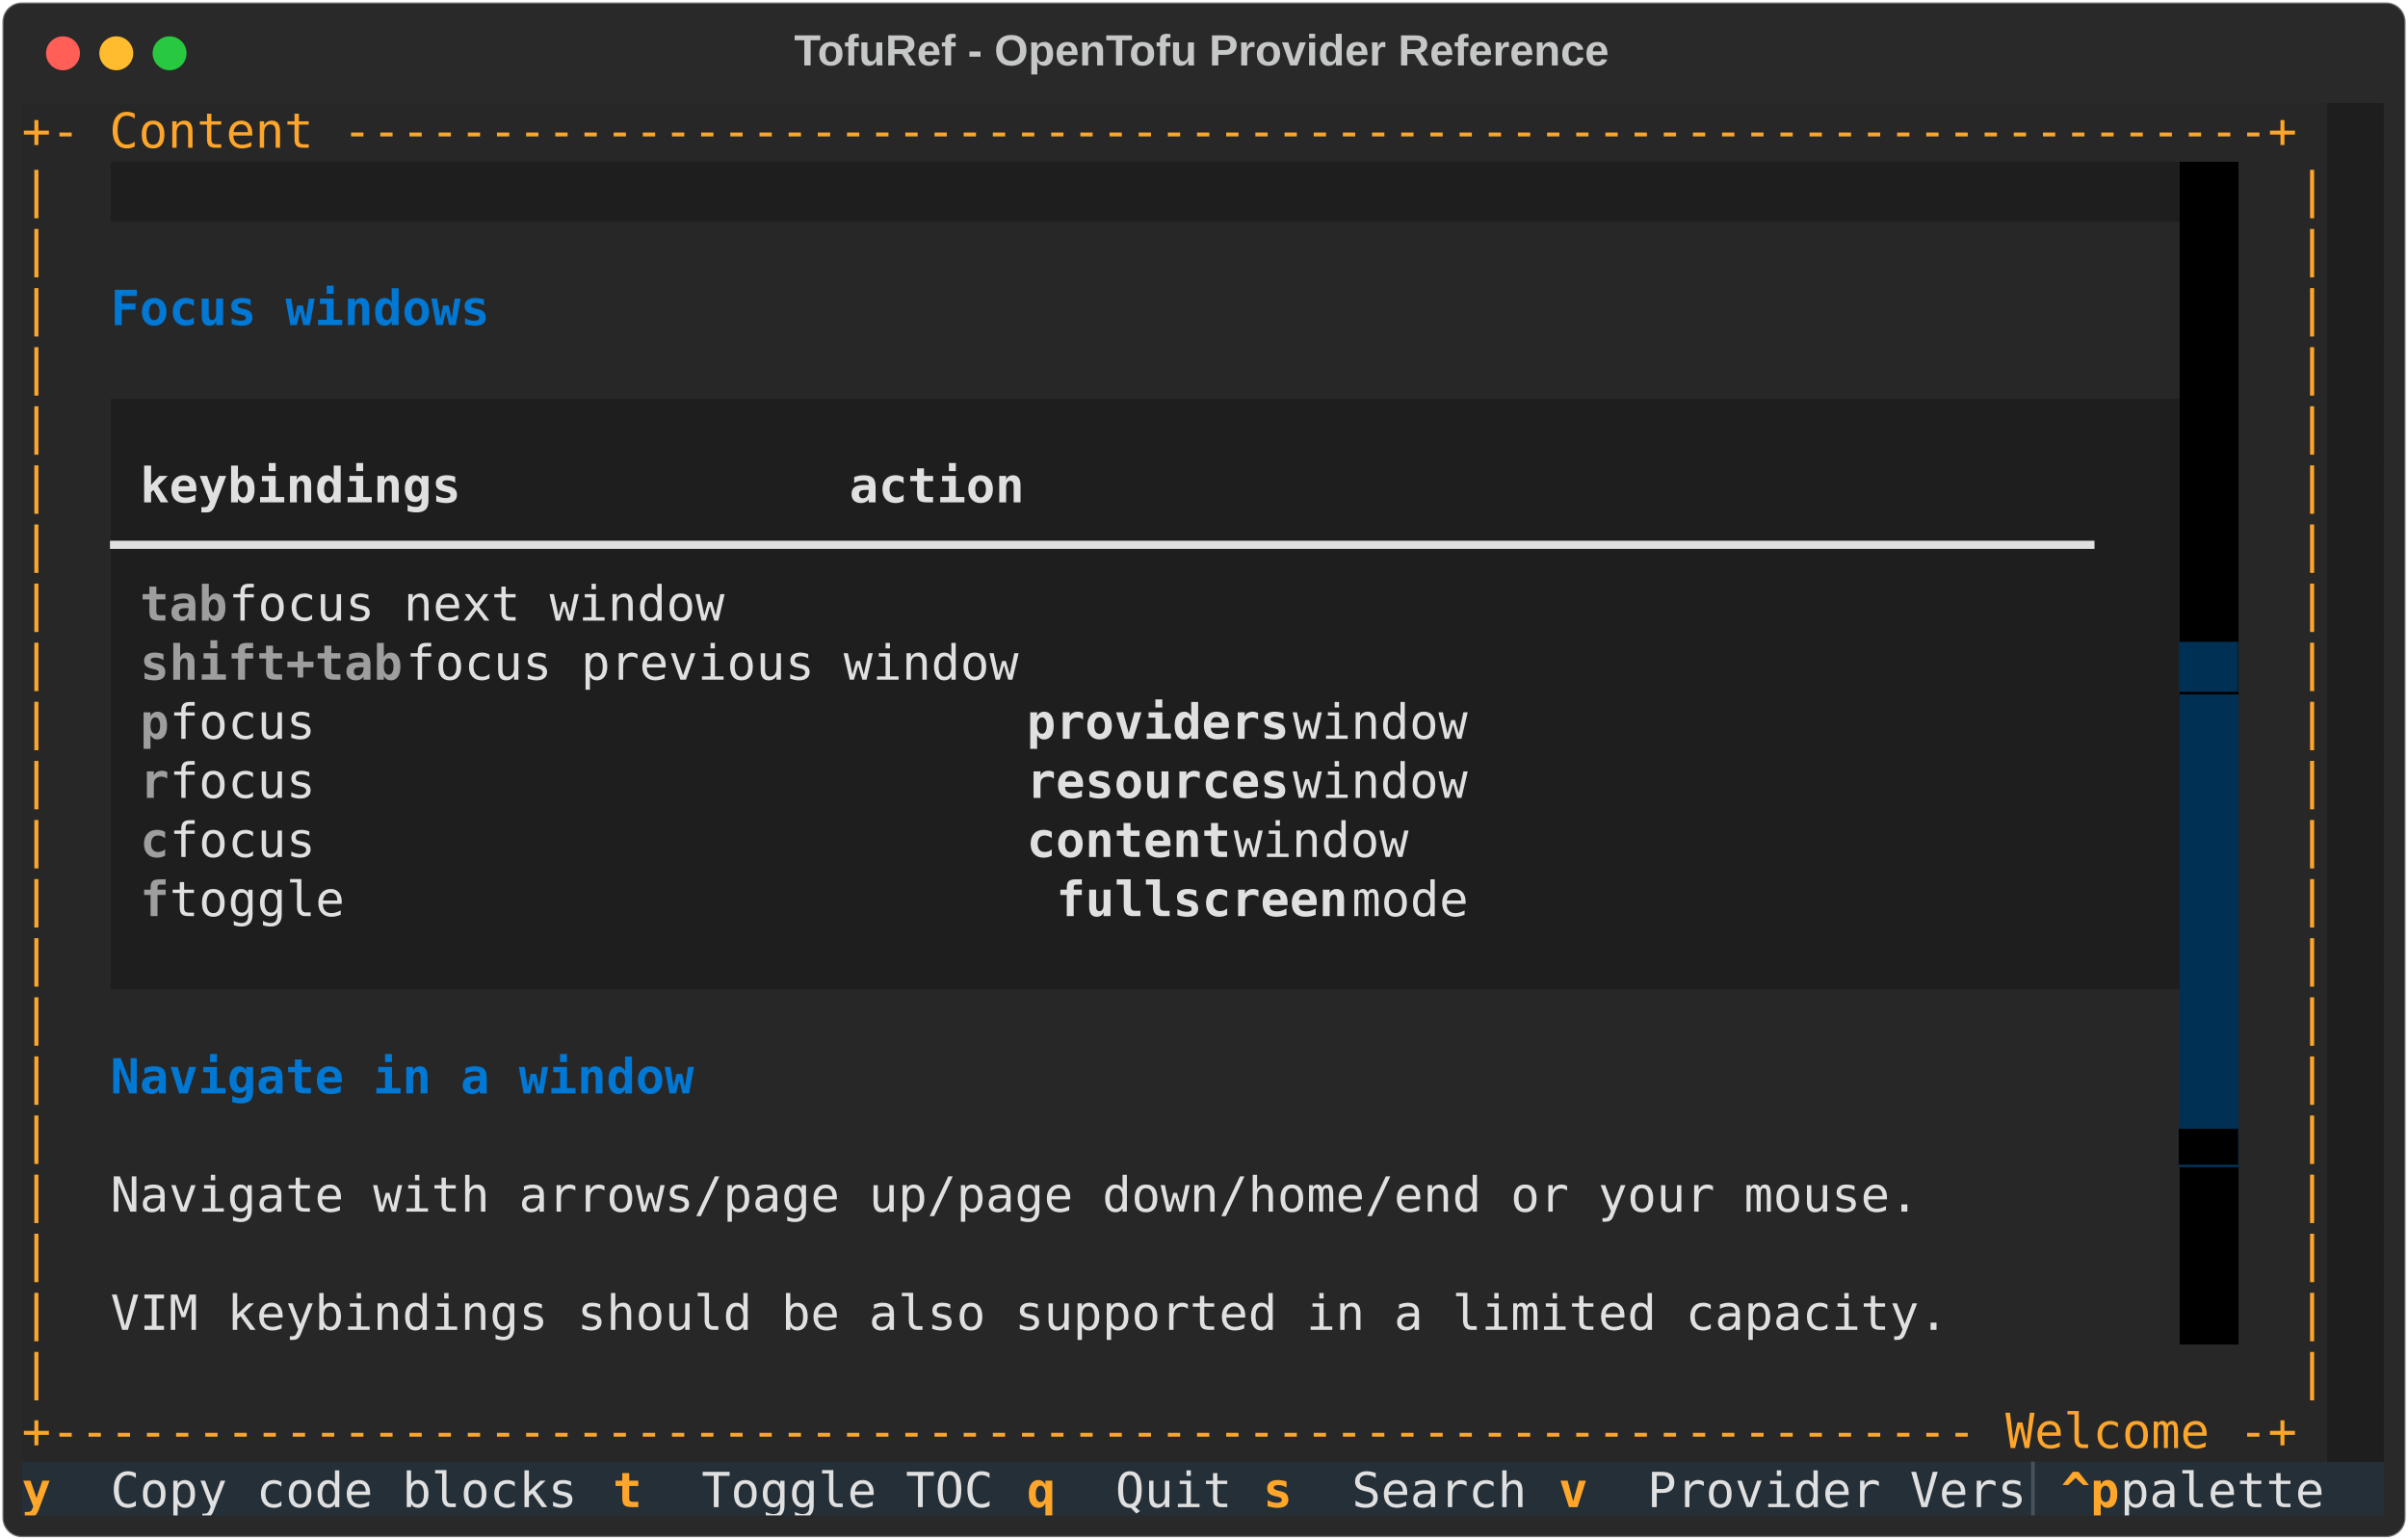
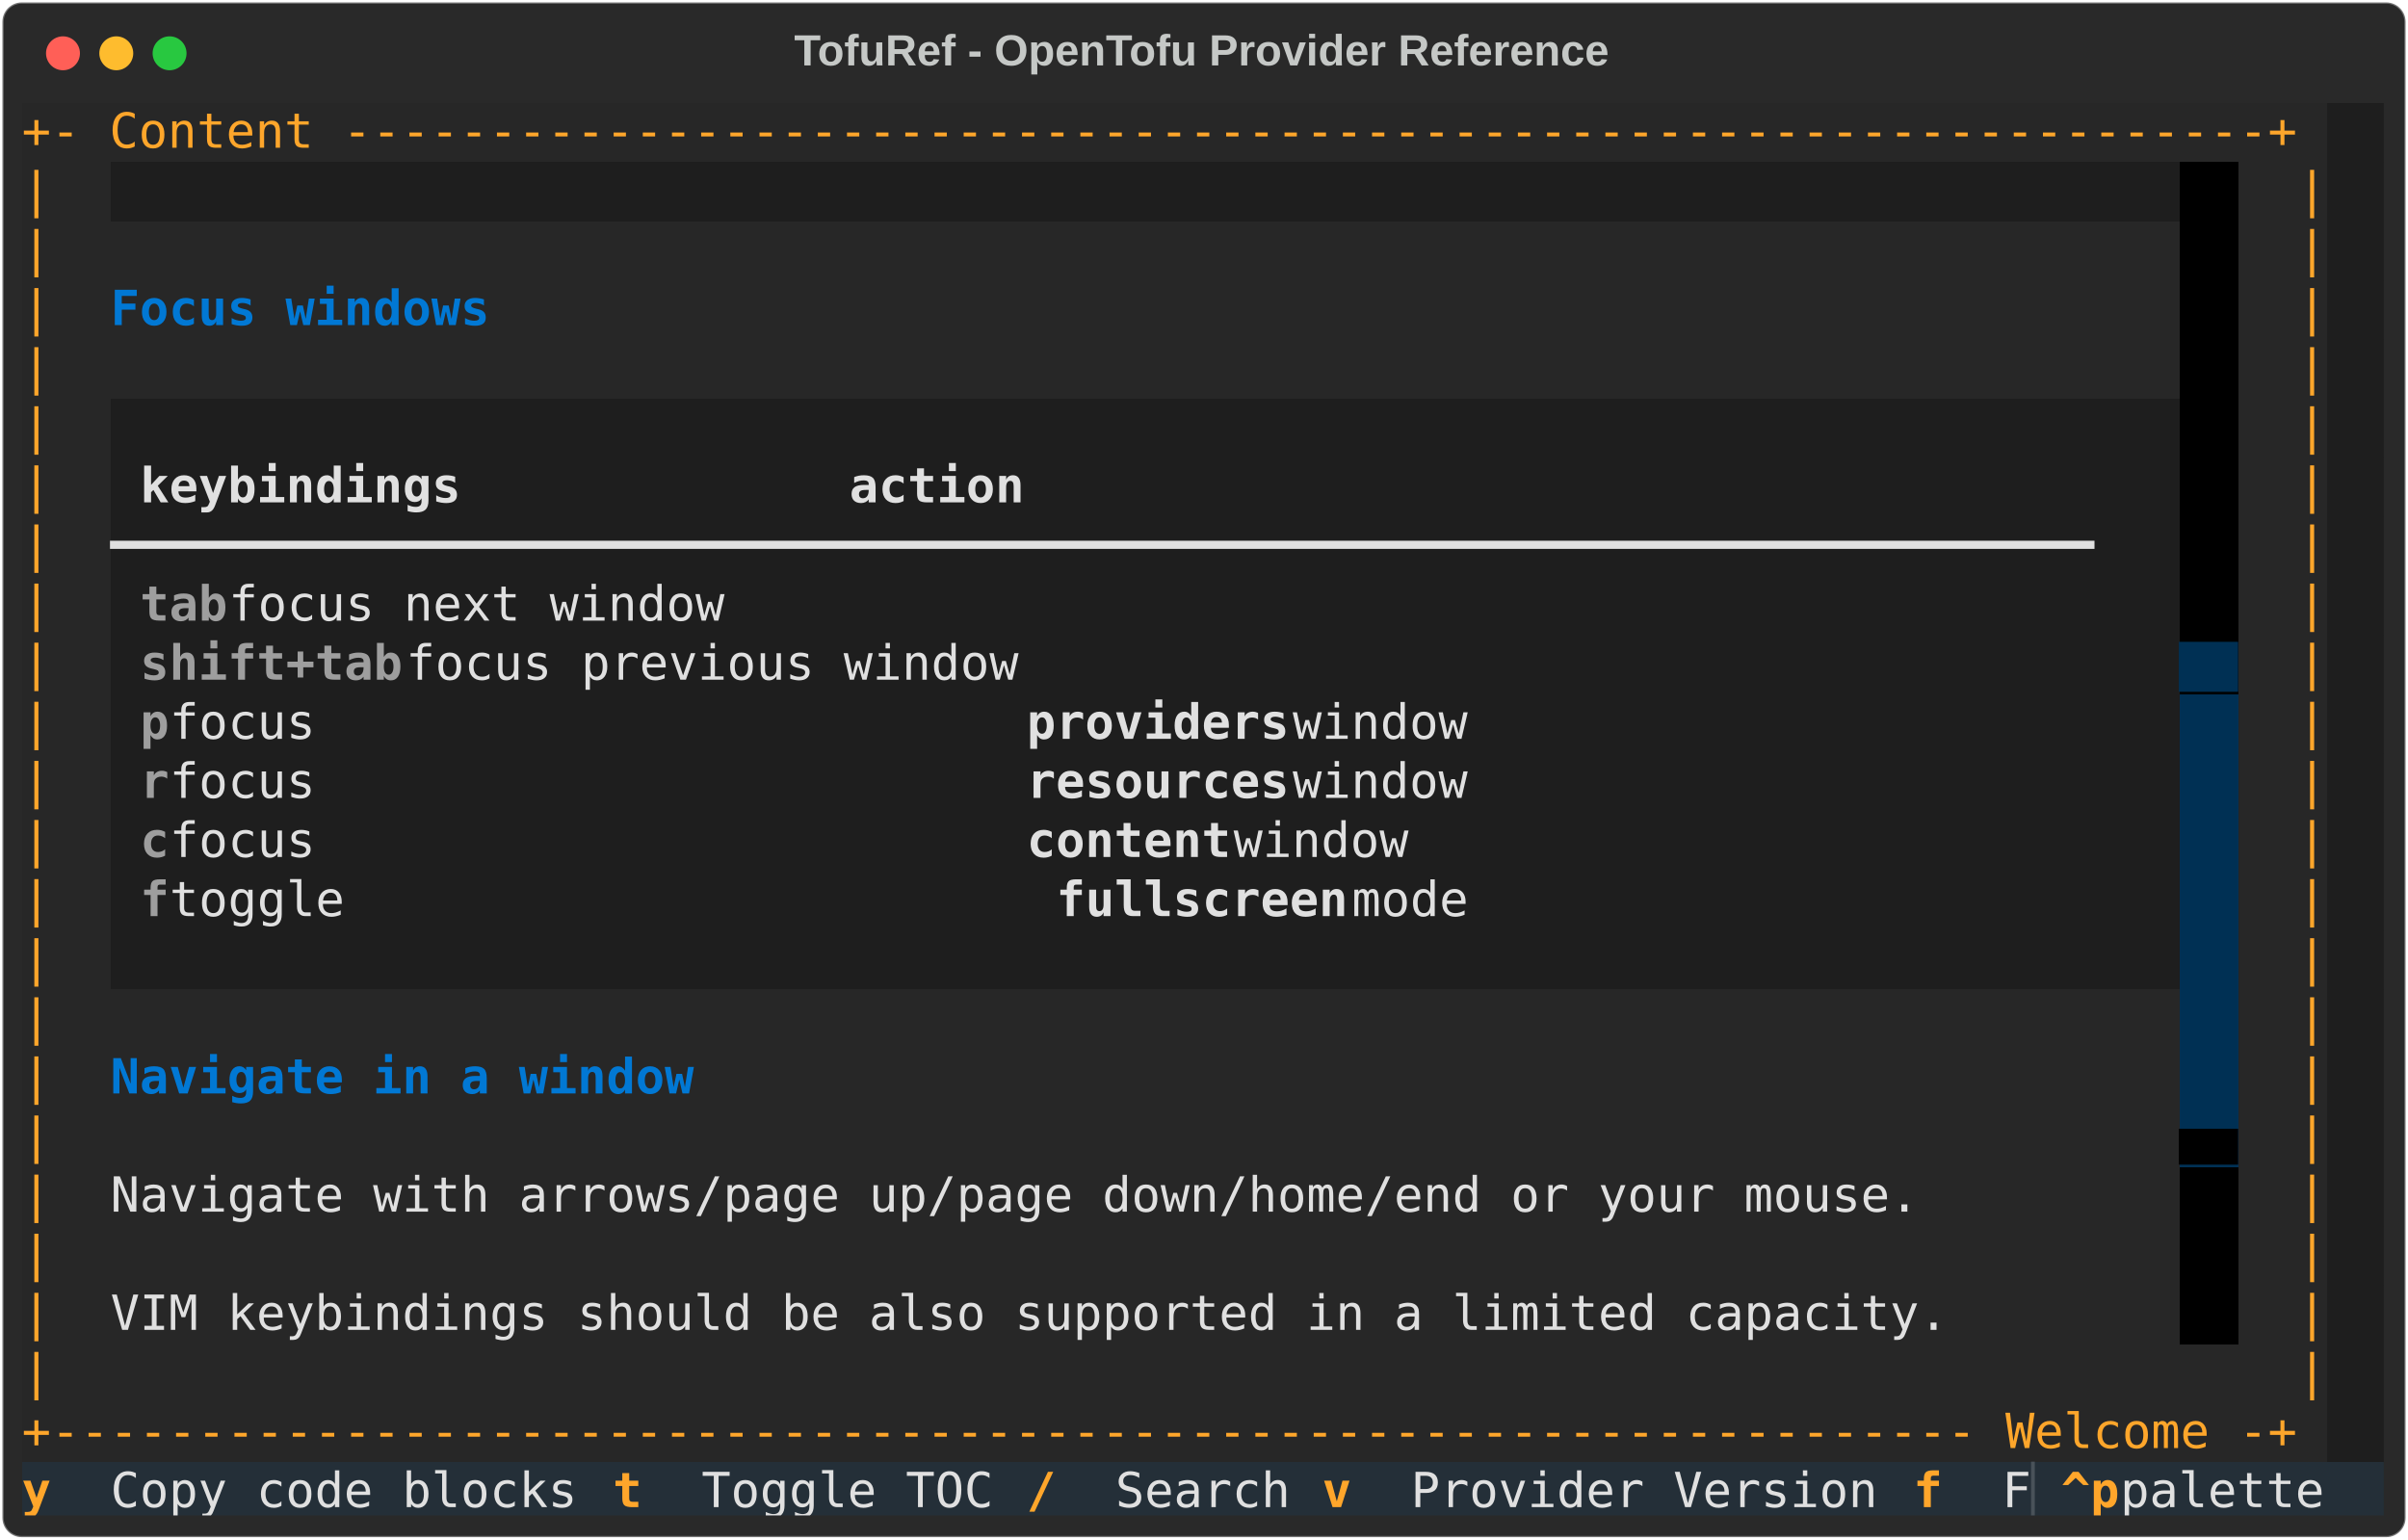
<svg xmlns="http://www.w3.org/2000/svg" class="rich-terminal" viewBox="0 0 994 635.6">
  <style>

    @font-face {
        font-family: "Fira Code";
        src: local("FiraCode-Regular"),
                url("https://cdnjs.cloudflare.com/ajax/libs/firacode/6.2.0/woff2/FiraCode-Regular.woff2") format("woff2"),
                url("https://cdnjs.cloudflare.com/ajax/libs/firacode/6.2.0/woff/FiraCode-Regular.woff") format("woff");
        font-style: normal;
        font-weight: 400;
    }
    @font-face {
        font-family: "Fira Code";
        src: local("FiraCode-Bold"),
                url("https://cdnjs.cloudflare.com/ajax/libs/firacode/6.2.0/woff2/FiraCode-Bold.woff2") format("woff2"),
                url("https://cdnjs.cloudflare.com/ajax/libs/firacode/6.2.0/woff/FiraCode-Bold.woff") format("woff");
        font-style: bold;
        font-weight: 700;
    }

    .terminal-matrix {
        font-family: Fira Code, monospace;
        font-size: 20px;
        line-height: 24.4px;
        font-variant-east-asian: full-width;
    }

    .terminal-title {
        font-size: 18px;
        font-weight: bold;
        font-family: arial;
    }

    .terminal-r1 { fill: #fea62b }
.terminal-r2 { fill: #e0e0e0 }
.terminal-r3 { fill: #c5c8c6 }
.terminal-r4 { fill: #0178d4;font-weight: bold }
.terminal-r5 { fill: #e0e0e0;font-weight: bold }
.terminal-r6 { fill: #9e9e9e;font-weight: bold }
.terminal-r7 { fill: #003054 }
.terminal-r8 { fill: #272727 }
.terminal-r9 { fill: #000000 }
.terminal-r10 { fill: #ffa62b;font-weight: bold }
.terminal-r11 { fill: #495259 }
    </style>
  <defs>
    <clipPath id="terminal-clip-terminal">
      <rect x="0" y="0" width="975.0" height="584.6" />
    </clipPath>
    <clipPath id="terminal-line-0">
      <rect x="0" y="1.5" width="976" height="24.65" />
    </clipPath>
    <clipPath id="terminal-line-1">
      <rect x="0" y="25.9" width="976" height="24.65" />
    </clipPath>
    <clipPath id="terminal-line-2">
      <rect x="0" y="50.3" width="976" height="24.65" />
    </clipPath>
    <clipPath id="terminal-line-3">
      <rect x="0" y="74.7" width="976" height="24.65" />
    </clipPath>
    <clipPath id="terminal-line-4">
      <rect x="0" y="99.1" width="976" height="24.65" />
    </clipPath>
    <clipPath id="terminal-line-5">
      <rect x="0" y="123.5" width="976" height="24.65" />
    </clipPath>
    <clipPath id="terminal-line-6">
      <rect x="0" y="147.9" width="976" height="24.65" />
    </clipPath>
    <clipPath id="terminal-line-7">
      <rect x="0" y="172.3" width="976" height="24.65" />
    </clipPath>
    <clipPath id="terminal-line-8">
      <rect x="0" y="196.7" width="976" height="24.65" />
    </clipPath>
    <clipPath id="terminal-line-9">
      <rect x="0" y="221.1" width="976" height="24.65" />
    </clipPath>
    <clipPath id="terminal-line-10">
      <rect x="0" y="245.5" width="976" height="24.65" />
    </clipPath>
    <clipPath id="terminal-line-11">
      <rect x="0" y="269.9" width="976" height="24.65" />
    </clipPath>
    <clipPath id="terminal-line-12">
      <rect x="0" y="294.3" width="976" height="24.65" />
    </clipPath>
    <clipPath id="terminal-line-13">
      <rect x="0" y="318.7" width="976" height="24.65" />
    </clipPath>
    <clipPath id="terminal-line-14">
      <rect x="0" y="343.1" width="976" height="24.65" />
    </clipPath>
    <clipPath id="terminal-line-15">
      <rect x="0" y="367.5" width="976" height="24.65" />
    </clipPath>
    <clipPath id="terminal-line-16">
      <rect x="0" y="391.9" width="976" height="24.65" />
    </clipPath>
    <clipPath id="terminal-line-17">
      <rect x="0" y="416.3" width="976" height="24.65" />
    </clipPath>
    <clipPath id="terminal-line-18">
      <rect x="0" y="440.7" width="976" height="24.65" />
    </clipPath>
    <clipPath id="terminal-line-19">
      <rect x="0" y="465.1" width="976" height="24.65" />
    </clipPath>
    <clipPath id="terminal-line-20">
      <rect x="0" y="489.5" width="976" height="24.65" />
    </clipPath>
    <clipPath id="terminal-line-21">
      <rect x="0" y="513.9" width="976" height="24.65" />
    </clipPath>
    <clipPath id="terminal-line-22">
      <rect x="0" y="538.3" width="976" height="24.65" />
    </clipPath>
  </defs>
  <rect fill="#292929" stroke="rgba(255,255,255,0.35)" stroke-width="1" x="1" y="1" width="992" height="633.6" rx="8" />
  <text class="terminal-title" fill="#c5c8c6" text-anchor="middle" x="496" y="27">TofuRef - OpenTofu Provider Reference</text>
  <g transform="translate(26,22)">
    <circle cx="0" cy="0" r="7" fill="#ff5f57" />
    <circle cx="22" cy="0" r="7" fill="#febc2e" />
    <circle cx="44" cy="0" r="7" fill="#28c840" />
  </g>
  <g transform="translate(9, 41)" clip-path="url(#terminal-clip-terminal)">
    <rect fill="#272727" x="0" y="1.5" width="951.6" height="24.65" shape-rendering="crispEdges" />
    <rect fill="#1e1e1e" x="951.6" y="1.5" width="24.4" height="24.65" shape-rendering="crispEdges" />
    <rect fill="#272727" x="0" y="25.9" width="12.2" height="24.65" shape-rendering="crispEdges" />
    <rect fill="#272727" x="12.2" y="25.9" width="24.4" height="24.65" shape-rendering="crispEdges" />
    <rect fill="#1e1e1e" x="36.6" y="25.9" width="854" height="24.65" shape-rendering="crispEdges" />
    <rect fill="#000000" x="890.6" y="25.9" width="24.4" height="24.65" shape-rendering="crispEdges" />
    <rect fill="#272727" x="915" y="25.9" width="24.4" height="24.65" shape-rendering="crispEdges" />
    <rect fill="#272727" x="939.4" y="25.9" width="12.2" height="24.65" shape-rendering="crispEdges" />
    <rect fill="#1e1e1e" x="951.6" y="25.9" width="24.4" height="24.65" shape-rendering="crispEdges" />
    <rect fill="#272727" x="0" y="50.3" width="12.2" height="24.65" shape-rendering="crispEdges" />
    <rect fill="#272727" x="12.2" y="50.3" width="24.4" height="24.65" shape-rendering="crispEdges" />
    <rect fill="#272727" x="36.6" y="50.3" width="854" height="24.65" shape-rendering="crispEdges" />
    <rect fill="#000000" x="890.6" y="50.3" width="24.4" height="24.65" shape-rendering="crispEdges" />
    <rect fill="#272727" x="915" y="50.3" width="24.4" height="24.65" shape-rendering="crispEdges" />
    <rect fill="#272727" x="939.4" y="50.3" width="12.2" height="24.65" shape-rendering="crispEdges" />
    <rect fill="#1e1e1e" x="951.6" y="50.3" width="24.4" height="24.65" shape-rendering="crispEdges" />
    <rect fill="#272727" x="0" y="74.7" width="12.2" height="24.65" shape-rendering="crispEdges" />
    <rect fill="#272727" x="12.2" y="74.7" width="24.4" height="24.65" shape-rendering="crispEdges" />
    <rect fill="#272727" x="36.6" y="74.7" width="158.6" height="24.65" shape-rendering="crispEdges" />
    <rect fill="#272727" x="195.2" y="74.7" width="695.4" height="24.65" shape-rendering="crispEdges" />
    <rect fill="#000000" x="890.6" y="74.7" width="24.4" height="24.65" shape-rendering="crispEdges" />
    <rect fill="#272727" x="915" y="74.7" width="24.4" height="24.65" shape-rendering="crispEdges" />
    <rect fill="#272727" x="939.4" y="74.7" width="12.2" height="24.65" shape-rendering="crispEdges" />
    <rect fill="#1e1e1e" x="951.6" y="74.7" width="24.4" height="24.65" shape-rendering="crispEdges" />
    <rect fill="#272727" x="0" y="99.1" width="12.2" height="24.65" shape-rendering="crispEdges" />
    <rect fill="#272727" x="12.2" y="99.1" width="24.4" height="24.65" shape-rendering="crispEdges" />
    <rect fill="#272727" x="36.6" y="99.1" width="854" height="24.65" shape-rendering="crispEdges" />
    <rect fill="#000000" x="890.6" y="99.1" width="24.4" height="24.65" shape-rendering="crispEdges" />
    <rect fill="#272727" x="915" y="99.1" width="24.4" height="24.65" shape-rendering="crispEdges" />
    <rect fill="#272727" x="939.4" y="99.1" width="12.2" height="24.65" shape-rendering="crispEdges" />
    <rect fill="#1e1e1e" x="951.6" y="99.1" width="24.4" height="24.65" shape-rendering="crispEdges" />
    <rect fill="#272727" x="0" y="123.5" width="12.2" height="24.65" shape-rendering="crispEdges" />
    <rect fill="#272727" x="12.2" y="123.5" width="24.4" height="24.65" shape-rendering="crispEdges" />
    <rect fill="#1e1e1e" x="36.6" y="123.5" width="854" height="24.65" shape-rendering="crispEdges" />
    <rect fill="#000000" x="890.6" y="123.5" width="24.4" height="24.65" shape-rendering="crispEdges" />
    <rect fill="#272727" x="915" y="123.5" width="24.4" height="24.65" shape-rendering="crispEdges" />
    <rect fill="#272727" x="939.4" y="123.5" width="12.2" height="24.65" shape-rendering="crispEdges" />
    <rect fill="#1e1e1e" x="951.6" y="123.5" width="24.4" height="24.65" shape-rendering="crispEdges" />
    <rect fill="#272727" x="0" y="147.9" width="12.2" height="24.65" shape-rendering="crispEdges" />
    <rect fill="#272727" x="12.2" y="147.9" width="24.4" height="24.65" shape-rendering="crispEdges" />
    <rect fill="#1e1e1e" x="36.6" y="147.9" width="12.2" height="24.65" shape-rendering="crispEdges" />
    <rect fill="#1e1e1e" x="48.8" y="147.9" width="280.6" height="24.65" shape-rendering="crispEdges" />
    <rect fill="#1e1e1e" x="329.4" y="147.9" width="12.2" height="24.65" shape-rendering="crispEdges" />
    <rect fill="#1e1e1e" x="341.6" y="147.9" width="536.8" height="24.65" shape-rendering="crispEdges" />
    <rect fill="#1e1e1e" x="878.4" y="147.9" width="12.2" height="24.65" shape-rendering="crispEdges" />
    <rect fill="#000000" x="890.6" y="147.9" width="24.4" height="24.65" shape-rendering="crispEdges" />
    <rect fill="#272727" x="915" y="147.9" width="24.4" height="24.65" shape-rendering="crispEdges" />
    <rect fill="#272727" x="939.4" y="147.9" width="12.2" height="24.65" shape-rendering="crispEdges" />
    <rect fill="#1e1e1e" x="951.6" y="147.9" width="24.4" height="24.65" shape-rendering="crispEdges" />
    <rect fill="#272727" x="0" y="172.3" width="12.2" height="24.65" shape-rendering="crispEdges" />
    <rect fill="#272727" x="12.2" y="172.3" width="24.4" height="24.65" shape-rendering="crispEdges" />
    <rect fill="#1e1e1e" x="36.6" y="172.3" width="854" height="24.65" shape-rendering="crispEdges" />
    <rect fill="#000000" x="890.6" y="172.3" width="24.4" height="24.65" shape-rendering="crispEdges" />
    <rect fill="#272727" x="915" y="172.3" width="24.4" height="24.65" shape-rendering="crispEdges" />
    <rect fill="#272727" x="939.4" y="172.3" width="12.2" height="24.65" shape-rendering="crispEdges" />
    <rect fill="#1e1e1e" x="951.6" y="172.3" width="24.4" height="24.65" shape-rendering="crispEdges" />
    <rect fill="#272727" x="0" y="196.7" width="12.2" height="24.65" shape-rendering="crispEdges" />
    <rect fill="#272727" x="12.2" y="196.7" width="24.4" height="24.65" shape-rendering="crispEdges" />
    <rect fill="#1e1e1e" x="36.6" y="196.7" width="12.2" height="24.65" shape-rendering="crispEdges" />
    <rect fill="#1e1e1e" x="48.8" y="196.7" width="36.6" height="24.65" shape-rendering="crispEdges" />
    <rect fill="#1e1e1e" x="85.4" y="196.7" width="805.2" height="24.65" shape-rendering="crispEdges" />
    <rect fill="#000000" x="890.6" y="196.7" width="24.4" height="24.65" shape-rendering="crispEdges" />
    <rect fill="#272727" x="915" y="196.7" width="24.4" height="24.65" shape-rendering="crispEdges" />
    <rect fill="#272727" x="939.4" y="196.7" width="12.2" height="24.65" shape-rendering="crispEdges" />
    <rect fill="#1e1e1e" x="951.6" y="196.7" width="24.4" height="24.65" shape-rendering="crispEdges" />
    <rect fill="#272727" x="0" y="221.1" width="12.2" height="24.65" shape-rendering="crispEdges" />
    <rect fill="#272727" x="12.2" y="221.1" width="24.4" height="24.65" shape-rendering="crispEdges" />
    <rect fill="#1e1e1e" x="36.6" y="221.1" width="12.2" height="24.65" shape-rendering="crispEdges" />
    <rect fill="#1e1e1e" x="48.8" y="221.1" width="109.8" height="24.65" shape-rendering="crispEdges" />
    <rect fill="#1e1e1e" x="158.6" y="221.1" width="732" height="24.65" shape-rendering="crispEdges" />
    <rect fill="#000000" x="890.6" y="221.1" width="24.4" height="24.65" shape-rendering="crispEdges" />
    <rect fill="#272727" x="915" y="221.1" width="24.4" height="24.65" shape-rendering="crispEdges" />
    <rect fill="#272727" x="939.4" y="221.1" width="12.2" height="24.65" shape-rendering="crispEdges" />
    <rect fill="#1e1e1e" x="951.6" y="221.1" width="24.4" height="24.65" shape-rendering="crispEdges" />
    <rect fill="#272727" x="0" y="245.5" width="12.2" height="24.65" shape-rendering="crispEdges" />
    <rect fill="#272727" x="12.2" y="245.5" width="24.4" height="24.65" shape-rendering="crispEdges" />
    <rect fill="#1e1e1e" x="36.6" y="245.5" width="12.2" height="24.65" shape-rendering="crispEdges" />
    <rect fill="#1e1e1e" x="48.8" y="245.5" width="12.2" height="24.65" shape-rendering="crispEdges" />
    <rect fill="#1e1e1e" x="61" y="245.5" width="353.8" height="24.65" shape-rendering="crispEdges" />
    <rect fill="#1e1e1e" x="414.8" y="245.5" width="109.8" height="24.65" shape-rendering="crispEdges" />
    <rect fill="#1e1e1e" x="524.6" y="245.5" width="366" height="24.65" shape-rendering="crispEdges" />
    <rect fill="#003054" x="890.6" y="245.5" width="24.4" height="24.65" shape-rendering="crispEdges" />
    <rect fill="#272727" x="915" y="245.5" width="24.4" height="24.65" shape-rendering="crispEdges" />
    <rect fill="#272727" x="939.4" y="245.5" width="12.2" height="24.65" shape-rendering="crispEdges" />
    <rect fill="#1e1e1e" x="951.6" y="245.5" width="24.4" height="24.65" shape-rendering="crispEdges" />
    <rect fill="#272727" x="0" y="269.9" width="12.2" height="24.65" shape-rendering="crispEdges" />
    <rect fill="#272727" x="12.2" y="269.9" width="24.4" height="24.65" shape-rendering="crispEdges" />
    <rect fill="#1e1e1e" x="36.6" y="269.9" width="12.2" height="24.65" shape-rendering="crispEdges" />
    <rect fill="#1e1e1e" x="48.8" y="269.9" width="12.2" height="24.65" shape-rendering="crispEdges" />
    <rect fill="#1e1e1e" x="61" y="269.9" width="353.8" height="24.65" shape-rendering="crispEdges" />
    <rect fill="#1e1e1e" x="414.8" y="269.9" width="109.8" height="24.65" shape-rendering="crispEdges" />
    <rect fill="#1e1e1e" x="524.6" y="269.9" width="366" height="24.65" shape-rendering="crispEdges" />
    <rect fill="#003054" x="890.6" y="269.9" width="24.4" height="24.65" shape-rendering="crispEdges" />
    <rect fill="#272727" x="915" y="269.9" width="24.4" height="24.65" shape-rendering="crispEdges" />
    <rect fill="#272727" x="939.4" y="269.9" width="12.2" height="24.65" shape-rendering="crispEdges" />
    <rect fill="#1e1e1e" x="951.6" y="269.9" width="24.4" height="24.65" shape-rendering="crispEdges" />
    <rect fill="#272727" x="0" y="294.3" width="12.2" height="24.65" shape-rendering="crispEdges" />
    <rect fill="#272727" x="12.2" y="294.3" width="24.4" height="24.65" shape-rendering="crispEdges" />
    <rect fill="#1e1e1e" x="36.6" y="294.3" width="12.2" height="24.65" shape-rendering="crispEdges" />
    <rect fill="#1e1e1e" x="48.8" y="294.3" width="12.2" height="24.65" shape-rendering="crispEdges" />
    <rect fill="#1e1e1e" x="61" y="294.3" width="353.8" height="24.65" shape-rendering="crispEdges" />
    <rect fill="#1e1e1e" x="414.8" y="294.3" width="85.4" height="24.65" shape-rendering="crispEdges" />
    <rect fill="#1e1e1e" x="500.2" y="294.3" width="390.4" height="24.65" shape-rendering="crispEdges" />
    <rect fill="#003054" x="890.6" y="294.3" width="24.4" height="24.65" shape-rendering="crispEdges" />
    <rect fill="#272727" x="915" y="294.3" width="24.4" height="24.65" shape-rendering="crispEdges" />
    <rect fill="#272727" x="939.4" y="294.3" width="12.2" height="24.65" shape-rendering="crispEdges" />
    <rect fill="#1e1e1e" x="951.6" y="294.3" width="24.4" height="24.65" shape-rendering="crispEdges" />
    <rect fill="#272727" x="0" y="318.7" width="12.2" height="24.65" shape-rendering="crispEdges" />
    <rect fill="#272727" x="12.2" y="318.7" width="24.4" height="24.65" shape-rendering="crispEdges" />
    <rect fill="#1e1e1e" x="36.6" y="318.7" width="12.2" height="24.65" shape-rendering="crispEdges" />
    <rect fill="#1e1e1e" x="48.8" y="318.7" width="12.2" height="24.65" shape-rendering="crispEdges" />
    <rect fill="#1e1e1e" x="61" y="318.7" width="366" height="24.65" shape-rendering="crispEdges" />
    <rect fill="#1e1e1e" x="427" y="318.7" width="122" height="24.65" shape-rendering="crispEdges" />
    <rect fill="#1e1e1e" x="549" y="318.7" width="341.6" height="24.65" shape-rendering="crispEdges" />
    <rect fill="#003054" x="890.6" y="318.7" width="24.4" height="24.65" shape-rendering="crispEdges" />
    <rect fill="#272727" x="915" y="318.7" width="24.4" height="24.65" shape-rendering="crispEdges" />
    <rect fill="#272727" x="939.4" y="318.7" width="12.2" height="24.65" shape-rendering="crispEdges" />
    <rect fill="#1e1e1e" x="951.6" y="318.7" width="24.4" height="24.65" shape-rendering="crispEdges" />
    <rect fill="#272727" x="0" y="343.1" width="12.2" height="24.65" shape-rendering="crispEdges" />
    <rect fill="#272727" x="12.2" y="343.1" width="24.4" height="24.65" shape-rendering="crispEdges" />
    <rect fill="#1e1e1e" x="36.6" y="343.1" width="854" height="24.65" shape-rendering="crispEdges" />
    <rect fill="#003054" x="890.6" y="343.1" width="24.4" height="24.65" shape-rendering="crispEdges" />
    <rect fill="#272727" x="915" y="343.1" width="24.4" height="24.65" shape-rendering="crispEdges" />
    <rect fill="#272727" x="939.4" y="343.1" width="12.2" height="24.65" shape-rendering="crispEdges" />
    <rect fill="#1e1e1e" x="951.6" y="343.1" width="24.4" height="24.65" shape-rendering="crispEdges" />
    <rect fill="#272727" x="0" y="367.5" width="12.2" height="24.65" shape-rendering="crispEdges" />
    <rect fill="#272727" x="12.2" y="367.5" width="24.4" height="24.65" shape-rendering="crispEdges" />
    <rect fill="#272727" x="36.6" y="367.5" width="854" height="24.65" shape-rendering="crispEdges" />
    <rect fill="#003054" x="890.6" y="367.5" width="24.4" height="24.65" shape-rendering="crispEdges" />
    <rect fill="#272727" x="915" y="367.5" width="24.4" height="24.65" shape-rendering="crispEdges" />
    <rect fill="#272727" x="939.4" y="367.5" width="12.2" height="24.65" shape-rendering="crispEdges" />
    <rect fill="#1e1e1e" x="951.6" y="367.5" width="24.4" height="24.65" shape-rendering="crispEdges" />
    <rect fill="#272727" x="0" y="391.9" width="12.2" height="24.65" shape-rendering="crispEdges" />
    <rect fill="#272727" x="12.2" y="391.9" width="24.4" height="24.65" shape-rendering="crispEdges" />
    <rect fill="#272727" x="36.6" y="391.9" width="244" height="24.65" shape-rendering="crispEdges" />
    <rect fill="#272727" x="280.6" y="391.9" width="610" height="24.65" shape-rendering="crispEdges" />
    <rect fill="#003054" x="890.6" y="391.9" width="24.4" height="24.65" shape-rendering="crispEdges" />
    <rect fill="#272727" x="915" y="391.9" width="24.4" height="24.65" shape-rendering="crispEdges" />
    <rect fill="#272727" x="939.4" y="391.9" width="12.2" height="24.65" shape-rendering="crispEdges" />
    <rect fill="#1e1e1e" x="951.6" y="391.9" width="24.4" height="24.65" shape-rendering="crispEdges" />
    <rect fill="#272727" x="0" y="416.3" width="12.2" height="24.65" shape-rendering="crispEdges" />
    <rect fill="#272727" x="12.2" y="416.3" width="24.4" height="24.65" shape-rendering="crispEdges" />
    <rect fill="#272727" x="36.6" y="416.3" width="854" height="24.65" shape-rendering="crispEdges" />
    <rect fill="#003054" x="890.6" y="416.3" width="24.4" height="24.65" shape-rendering="crispEdges" />
    <rect fill="#272727" x="915" y="416.3" width="24.4" height="24.65" shape-rendering="crispEdges" />
    <rect fill="#272727" x="939.4" y="416.3" width="12.2" height="24.65" shape-rendering="crispEdges" />
    <rect fill="#1e1e1e" x="951.6" y="416.3" width="24.4" height="24.65" shape-rendering="crispEdges" />
    <rect fill="#272727" x="0" y="440.7" width="12.2" height="24.65" shape-rendering="crispEdges" />
    <rect fill="#272727" x="12.2" y="440.7" width="24.4" height="24.65" shape-rendering="crispEdges" />
    <rect fill="#272727" x="36.6" y="440.7" width="756.4" height="24.65" shape-rendering="crispEdges" />
    <rect fill="#272727" x="793" y="440.7" width="97.6" height="24.65" shape-rendering="crispEdges" />
    <rect fill="#000000" x="890.6" y="440.7" width="24.4" height="24.65" shape-rendering="crispEdges" />
    <rect fill="#272727" x="915" y="440.7" width="24.4" height="24.65" shape-rendering="crispEdges" />
    <rect fill="#272727" x="939.4" y="440.7" width="12.2" height="24.65" shape-rendering="crispEdges" />
    <rect fill="#1e1e1e" x="951.6" y="440.7" width="24.4" height="24.65" shape-rendering="crispEdges" />
    <rect fill="#272727" x="0" y="465.1" width="12.2" height="24.65" shape-rendering="crispEdges" />
    <rect fill="#272727" x="12.2" y="465.1" width="24.4" height="24.65" shape-rendering="crispEdges" />
    <rect fill="#272727" x="36.6" y="465.1" width="854" height="24.65" shape-rendering="crispEdges" />
    <rect fill="#000000" x="890.6" y="465.1" width="24.4" height="24.65" shape-rendering="crispEdges" />
    <rect fill="#272727" x="915" y="465.1" width="24.4" height="24.65" shape-rendering="crispEdges" />
    <rect fill="#272727" x="939.4" y="465.1" width="12.2" height="24.65" shape-rendering="crispEdges" />
    <rect fill="#1e1e1e" x="951.6" y="465.1" width="24.4" height="24.65" shape-rendering="crispEdges" />
    <rect fill="#272727" x="0" y="489.5" width="12.2" height="24.65" shape-rendering="crispEdges" />
    <rect fill="#272727" x="12.2" y="489.5" width="24.4" height="24.65" shape-rendering="crispEdges" />
    <rect fill="#272727" x="36.6" y="489.5" width="768.6" height="24.65" shape-rendering="crispEdges" />
    <rect fill="#272727" x="805.2" y="489.5" width="85.4" height="24.65" shape-rendering="crispEdges" />
    <rect fill="#000000" x="890.6" y="489.5" width="24.4" height="24.65" shape-rendering="crispEdges" />
    <rect fill="#272727" x="915" y="489.5" width="24.4" height="24.65" shape-rendering="crispEdges" />
    <rect fill="#272727" x="939.4" y="489.5" width="12.2" height="24.65" shape-rendering="crispEdges" />
    <rect fill="#1e1e1e" x="951.6" y="489.5" width="24.4" height="24.65" shape-rendering="crispEdges" />
    <rect fill="#272727" x="0" y="513.9" width="12.2" height="24.65" shape-rendering="crispEdges" />
    <rect fill="#272727" x="12.2" y="513.9" width="927.2" height="24.65" shape-rendering="crispEdges" />
    <rect fill="#272727" x="939.4" y="513.9" width="12.2" height="24.65" shape-rendering="crispEdges" />
    <rect fill="#1e1e1e" x="951.6" y="513.9" width="24.4" height="24.65" shape-rendering="crispEdges" />
    <rect fill="#272727" x="0" y="538.3" width="951.6" height="24.65" shape-rendering="crispEdges" />
    <rect fill="#1e1e1e" x="951.6" y="538.3" width="24.4" height="24.65" shape-rendering="crispEdges" />
    <rect fill="#242f38" x="0" y="562.7" width="36.6" height="24.65" shape-rendering="crispEdges" />
    <rect fill="#242f38" x="36.6" y="562.7" width="207.4" height="24.65" shape-rendering="crispEdges" />
    <rect fill="#242f38" x="244" y="562.7" width="36.6" height="24.65" shape-rendering="crispEdges" />
    <rect fill="#242f38" x="280.6" y="562.7" width="134.2" height="24.65" shape-rendering="crispEdges" />
    <rect fill="#242f38" x="414.8" y="562.7" width="36.6" height="24.65" shape-rendering="crispEdges" />
-     <rect fill="#242f38" x="451.4" y="562.7" width="61" height="24.65" shape-rendering="crispEdges" />
-     <rect fill="#242f38" x="512.4" y="562.7" width="36.6" height="24.65" shape-rendering="crispEdges" />
-     <rect fill="#242f38" x="549" y="562.7" width="85.4" height="24.65" shape-rendering="crispEdges" />
-     <rect fill="#242f38" x="634.4" y="562.7" width="36.6" height="24.65" shape-rendering="crispEdges" />
-     <rect fill="#242f38" x="671" y="562.7" width="158.6" height="24.65" shape-rendering="crispEdges" />
+     <rect fill="#242f38" x="451.4" y="562.7" width="85.4" height="24.65" shape-rendering="crispEdges" />
+     <rect fill="#242f38" x="536.8" y="562.7" width="36.6" height="24.65" shape-rendering="crispEdges" />
+     <rect fill="#242f38" x="573.4" y="562.7" width="207.4" height="24.65" shape-rendering="crispEdges" />
+     <rect fill="#242f38" x="780.8" y="562.7" width="36.6" height="24.65" shape-rendering="crispEdges" />
+     <rect fill="#242f38" x="817.4" y="562.7" width="12.2" height="24.65" shape-rendering="crispEdges" />
    <rect fill="#242f38" x="829.6" y="562.7" width="12.2" height="24.65" shape-rendering="crispEdges" />
    <rect fill="#242f38" x="841.8" y="562.7" width="24.4" height="24.65" shape-rendering="crispEdges" />
    <rect fill="#242f38" x="866.2" y="562.7" width="97.6" height="24.65" shape-rendering="crispEdges" />
    <rect fill="#242f38" x="963.8" y="562.7" width="12.2" height="24.65" shape-rendering="crispEdges" />
    <g class="terminal-matrix">
      <text class="terminal-r1" x="0" y="20" textLength="951.6" clip-path="url(#terminal-line-0)">+- Content ------------------------------------------------------------------+</text>
      <text class="terminal-r3" x="976" y="20" textLength="12.2" clip-path="url(#terminal-line-0)">
</text>
      <text class="terminal-r1" x="0" y="44.4" textLength="12.2" clip-path="url(#terminal-line-1)">|</text>
      <text class="terminal-r1" x="939.4" y="44.4" textLength="12.2" clip-path="url(#terminal-line-1)">|</text>
      <text class="terminal-r3" x="976" y="44.4" textLength="12.2" clip-path="url(#terminal-line-1)">
</text>
      <text class="terminal-r1" x="0" y="68.8" textLength="12.2" clip-path="url(#terminal-line-2)">|</text>
      <text class="terminal-r1" x="939.4" y="68.8" textLength="12.2" clip-path="url(#terminal-line-2)">|</text>
      <text class="terminal-r3" x="976" y="68.8" textLength="12.2" clip-path="url(#terminal-line-2)">
</text>
      <text class="terminal-r1" x="0" y="93.2" textLength="12.2" clip-path="url(#terminal-line-3)">|</text>
      <text class="terminal-r4" x="36.6" y="93.2" textLength="158.6" clip-path="url(#terminal-line-3)">Focus windows</text>
      <text class="terminal-r1" x="939.4" y="93.2" textLength="12.2" clip-path="url(#terminal-line-3)">|</text>
      <text class="terminal-r3" x="976" y="93.2" textLength="12.2" clip-path="url(#terminal-line-3)">
</text>
      <text class="terminal-r1" x="0" y="117.6" textLength="12.2" clip-path="url(#terminal-line-4)">|</text>
      <text class="terminal-r1" x="939.4" y="117.6" textLength="12.2" clip-path="url(#terminal-line-4)">|</text>
      <text class="terminal-r3" x="976" y="117.6" textLength="12.2" clip-path="url(#terminal-line-4)">
</text>
      <text class="terminal-r1" x="0" y="142" textLength="12.2" clip-path="url(#terminal-line-5)">|</text>
      <text class="terminal-r1" x="939.4" y="142" textLength="12.2" clip-path="url(#terminal-line-5)">|</text>
      <text class="terminal-r3" x="976" y="142" textLength="12.2" clip-path="url(#terminal-line-5)">
</text>
      <text class="terminal-r1" x="0" y="166.4" textLength="12.2" clip-path="url(#terminal-line-6)">|</text>
      <text class="terminal-r5" x="48.8" y="166.4" textLength="280.6" clip-path="url(#terminal-line-6)">keybindings            </text>
      <text class="terminal-r5" x="341.6" y="166.4" textLength="536.8" clip-path="url(#terminal-line-6)">action                                      </text>
      <text class="terminal-r1" x="939.4" y="166.4" textLength="12.2" clip-path="url(#terminal-line-6)">|</text>
      <text class="terminal-r3" x="976" y="166.4" textLength="12.2" clip-path="url(#terminal-line-6)">
</text>
      <text class="terminal-r1" x="0" y="190.8" textLength="12.2" clip-path="url(#terminal-line-7)">|</text>
      <text class="terminal-r2" x="36.6" y="190.8" textLength="854" clip-path="url(#terminal-line-7)"> ━━━━━━━━━━━━━━━━━━━━━━━━━━━━━━━━━━━━━━━━━━━━━━━━━━━━━━━━━━━━━━━━━━━━ </text>
      <text class="terminal-r1" x="939.4" y="190.8" textLength="12.2" clip-path="url(#terminal-line-7)">|</text>
      <text class="terminal-r3" x="976" y="190.8" textLength="12.2" clip-path="url(#terminal-line-7)">
</text>
      <text class="terminal-r1" x="0" y="215.2" textLength="12.2" clip-path="url(#terminal-line-8)">|</text>
      <text class="terminal-r6" x="48.8" y="215.2" textLength="36.6" clip-path="url(#terminal-line-8)">tab</text>
      <text class="terminal-r2" x="85.4" y="215.2" textLength="805.2" clip-path="url(#terminal-line-8)">                     focus next window                            </text>
      <text class="terminal-r1" x="939.4" y="215.2" textLength="12.2" clip-path="url(#terminal-line-8)">|</text>
      <text class="terminal-r3" x="976" y="215.2" textLength="12.2" clip-path="url(#terminal-line-8)">
</text>
      <text class="terminal-r1" x="0" y="239.6" textLength="12.2" clip-path="url(#terminal-line-9)">|</text>
      <text class="terminal-r6" x="48.8" y="239.6" textLength="109.8" clip-path="url(#terminal-line-9)">shift+tab</text>
      <text class="terminal-r2" x="158.6" y="239.6" textLength="732" clip-path="url(#terminal-line-9)">               focus previous window                        </text>
      <text class="terminal-r7" x="890.6" y="239.6" textLength="24.4" clip-path="url(#terminal-line-9)">▇▇</text>
      <text class="terminal-r1" x="939.4" y="239.6" textLength="12.2" clip-path="url(#terminal-line-9)">|</text>
      <text class="terminal-r3" x="976" y="239.6" textLength="12.2" clip-path="url(#terminal-line-9)">
</text>
      <text class="terminal-r1" x="0" y="264" textLength="12.2" clip-path="url(#terminal-line-10)">|</text>
      <text class="terminal-r6" x="48.8" y="264" textLength="12.2" clip-path="url(#terminal-line-10)">p</text>
      <text class="terminal-r2" x="61" y="264" textLength="353.8" clip-path="url(#terminal-line-10)">                       focus </text>
      <text class="terminal-r5" x="414.8" y="264" textLength="109.8" clip-path="url(#terminal-line-10)">providers</text>
      <text class="terminal-r2" x="524.6" y="264" textLength="366" clip-path="url(#terminal-line-10)"> window                       </text>
      <text class="terminal-r1" x="939.4" y="264" textLength="12.2" clip-path="url(#terminal-line-10)">|</text>
      <text class="terminal-r3" x="976" y="264" textLength="12.2" clip-path="url(#terminal-line-10)">
</text>
      <text class="terminal-r1" x="0" y="288.4" textLength="12.2" clip-path="url(#terminal-line-11)">|</text>
      <text class="terminal-r6" x="48.8" y="288.4" textLength="12.2" clip-path="url(#terminal-line-11)">r</text>
      <text class="terminal-r2" x="61" y="288.4" textLength="353.8" clip-path="url(#terminal-line-11)">                       focus </text>
      <text class="terminal-r5" x="414.8" y="288.4" textLength="109.8" clip-path="url(#terminal-line-11)">resources</text>
      <text class="terminal-r2" x="524.6" y="288.4" textLength="366" clip-path="url(#terminal-line-11)"> window                       </text>
      <text class="terminal-r1" x="939.4" y="288.4" textLength="12.2" clip-path="url(#terminal-line-11)">|</text>
      <text class="terminal-r3" x="976" y="288.4" textLength="12.2" clip-path="url(#terminal-line-11)">
</text>
      <text class="terminal-r1" x="0" y="312.8" textLength="12.2" clip-path="url(#terminal-line-12)">|</text>
      <text class="terminal-r6" x="48.8" y="312.8" textLength="12.2" clip-path="url(#terminal-line-12)">c</text>
      <text class="terminal-r2" x="61" y="312.8" textLength="353.8" clip-path="url(#terminal-line-12)">                       focus </text>
      <text class="terminal-r5" x="414.8" y="312.8" textLength="85.4" clip-path="url(#terminal-line-12)">content</text>
      <text class="terminal-r2" x="500.2" y="312.8" textLength="390.4" clip-path="url(#terminal-line-12)"> window                         </text>
      <text class="terminal-r1" x="939.4" y="312.8" textLength="12.2" clip-path="url(#terminal-line-12)">|</text>
      <text class="terminal-r3" x="976" y="312.8" textLength="12.2" clip-path="url(#terminal-line-12)">
</text>
      <text class="terminal-r1" x="0" y="337.2" textLength="12.2" clip-path="url(#terminal-line-13)">|</text>
      <text class="terminal-r6" x="48.8" y="337.2" textLength="12.2" clip-path="url(#terminal-line-13)">f</text>
      <text class="terminal-r2" x="61" y="337.2" textLength="366" clip-path="url(#terminal-line-13)">                       toggle </text>
      <text class="terminal-r5" x="427" y="337.2" textLength="122" clip-path="url(#terminal-line-13)">fullscreen</text>
      <text class="terminal-r2" x="549" y="337.2" textLength="341.6" clip-path="url(#terminal-line-13)"> mode                       </text>
      <text class="terminal-r1" x="939.4" y="337.2" textLength="12.2" clip-path="url(#terminal-line-13)">|</text>
      <text class="terminal-r3" x="976" y="337.2" textLength="12.2" clip-path="url(#terminal-line-13)">
</text>
      <text class="terminal-r1" x="0" y="361.6" textLength="12.2" clip-path="url(#terminal-line-14)">|</text>
      <text class="terminal-r1" x="939.4" y="361.6" textLength="12.2" clip-path="url(#terminal-line-14)">|</text>
      <text class="terminal-r3" x="976" y="361.6" textLength="12.2" clip-path="url(#terminal-line-14)">
</text>
      <text class="terminal-r1" x="0" y="386" textLength="12.2" clip-path="url(#terminal-line-15)">|</text>
      <text class="terminal-r1" x="939.4" y="386" textLength="12.2" clip-path="url(#terminal-line-15)">|</text>
      <text class="terminal-r3" x="976" y="386" textLength="12.2" clip-path="url(#terminal-line-15)">
</text>
      <text class="terminal-r1" x="0" y="410.4" textLength="12.2" clip-path="url(#terminal-line-16)">|</text>
      <text class="terminal-r4" x="36.6" y="410.4" textLength="244" clip-path="url(#terminal-line-16)">Navigate in a window</text>
      <text class="terminal-r1" x="939.4" y="410.4" textLength="12.2" clip-path="url(#terminal-line-16)">|</text>
      <text class="terminal-r3" x="976" y="410.4" textLength="12.2" clip-path="url(#terminal-line-16)">
</text>
      <text class="terminal-r1" x="0" y="434.8" textLength="12.2" clip-path="url(#terminal-line-17)">|</text>
      <text class="terminal-r9" x="890.6" y="434.8" textLength="24.4" clip-path="url(#terminal-line-17)">▅▅</text>
      <text class="terminal-r1" x="939.4" y="434.8" textLength="12.2" clip-path="url(#terminal-line-17)">|</text>
      <text class="terminal-r3" x="976" y="434.8" textLength="12.2" clip-path="url(#terminal-line-17)">
</text>
      <text class="terminal-r1" x="0" y="459.2" textLength="12.2" clip-path="url(#terminal-line-18)">|</text>
      <text class="terminal-r2" x="36.6" y="459.2" textLength="756.4" clip-path="url(#terminal-line-18)">Navigate with arrows/page up/page down/home/end or your mouse.</text>
      <text class="terminal-r1" x="939.4" y="459.2" textLength="12.2" clip-path="url(#terminal-line-18)">|</text>
      <text class="terminal-r3" x="976" y="459.2" textLength="12.2" clip-path="url(#terminal-line-18)">
</text>
      <text class="terminal-r1" x="0" y="483.6" textLength="12.2" clip-path="url(#terminal-line-19)">|</text>
      <text class="terminal-r1" x="939.4" y="483.6" textLength="12.2" clip-path="url(#terminal-line-19)">|</text>
      <text class="terminal-r3" x="976" y="483.6" textLength="12.2" clip-path="url(#terminal-line-19)">
</text>
      <text class="terminal-r1" x="0" y="508" textLength="12.2" clip-path="url(#terminal-line-20)">|</text>
      <text class="terminal-r2" x="36.6" y="508" textLength="768.6" clip-path="url(#terminal-line-20)">VIM keybindings should be also supported in a limited capacity.</text>
      <text class="terminal-r1" x="939.4" y="508" textLength="12.2" clip-path="url(#terminal-line-20)">|</text>
      <text class="terminal-r3" x="976" y="508" textLength="12.2" clip-path="url(#terminal-line-20)">
</text>
      <text class="terminal-r1" x="0" y="532.4" textLength="12.2" clip-path="url(#terminal-line-21)">|</text>
      <text class="terminal-r1" x="939.4" y="532.4" textLength="12.2" clip-path="url(#terminal-line-21)">|</text>
      <text class="terminal-r3" x="976" y="532.4" textLength="12.2" clip-path="url(#terminal-line-21)">
</text>
      <text class="terminal-r1" x="0" y="556.8" textLength="951.6" clip-path="url(#terminal-line-22)">+------------------------------------------------------------------ Welcome -+</text>
      <text class="terminal-r3" x="976" y="556.8" textLength="12.2" clip-path="url(#terminal-line-22)">
</text>
      <text class="terminal-r10" x="0" y="581.2" textLength="36.6" clip-path="url(#terminal-line-23)"> y </text>
      <text class="terminal-r2" x="36.6" y="581.2" textLength="207.4" clip-path="url(#terminal-line-23)">Copy code blocks </text>
      <text class="terminal-r10" x="244" y="581.2" textLength="36.6" clip-path="url(#terminal-line-23)"> t </text>
      <text class="terminal-r2" x="280.6" y="581.2" textLength="134.2" clip-path="url(#terminal-line-23)">Toggle TOC </text>
-       <text class="terminal-r10" x="414.8" y="581.2" textLength="36.6" clip-path="url(#terminal-line-23)"> q </text>
-       <text class="terminal-r2" x="451.4" y="581.2" textLength="61" clip-path="url(#terminal-line-23)">Quit </text>
-       <text class="terminal-r10" x="512.4" y="581.2" textLength="36.6" clip-path="url(#terminal-line-23)"> s </text>
-       <text class="terminal-r2" x="549" y="581.2" textLength="85.4" clip-path="url(#terminal-line-23)">Search </text>
-       <text class="terminal-r10" x="634.4" y="581.2" textLength="36.6" clip-path="url(#terminal-line-23)"> v </text>
-       <text class="terminal-r2" x="671" y="581.2" textLength="158.6" clip-path="url(#terminal-line-23)">Provider Vers</text>
+       <text class="terminal-r10" x="414.8" y="581.2" textLength="36.6" clip-path="url(#terminal-line-23)"> / </text>
+       <text class="terminal-r2" x="451.4" y="581.2" textLength="85.4" clip-path="url(#terminal-line-23)">Search </text>
+       <text class="terminal-r10" x="536.8" y="581.2" textLength="36.6" clip-path="url(#terminal-line-23)"> v </text>
+       <text class="terminal-r2" x="573.4" y="581.2" textLength="207.4" clip-path="url(#terminal-line-23)">Provider Version </text>
+       <text class="terminal-r10" x="780.8" y="581.2" textLength="36.6" clip-path="url(#terminal-line-23)"> f </text>
+       <text class="terminal-r2" x="817.4" y="581.2" textLength="12.2" clip-path="url(#terminal-line-23)">F</text>
      <text class="terminal-r11" x="829.6" y="581.2" textLength="12.2" clip-path="url(#terminal-line-23)">▏</text>
      <text class="terminal-r10" x="841.8" y="581.2" textLength="24.4" clip-path="url(#terminal-line-23)">^p</text>
      <text class="terminal-r2" x="866.2" y="581.2" textLength="97.6" clip-path="url(#terminal-line-23)"> palette</text>
    </g>
  </g>
</svg>
